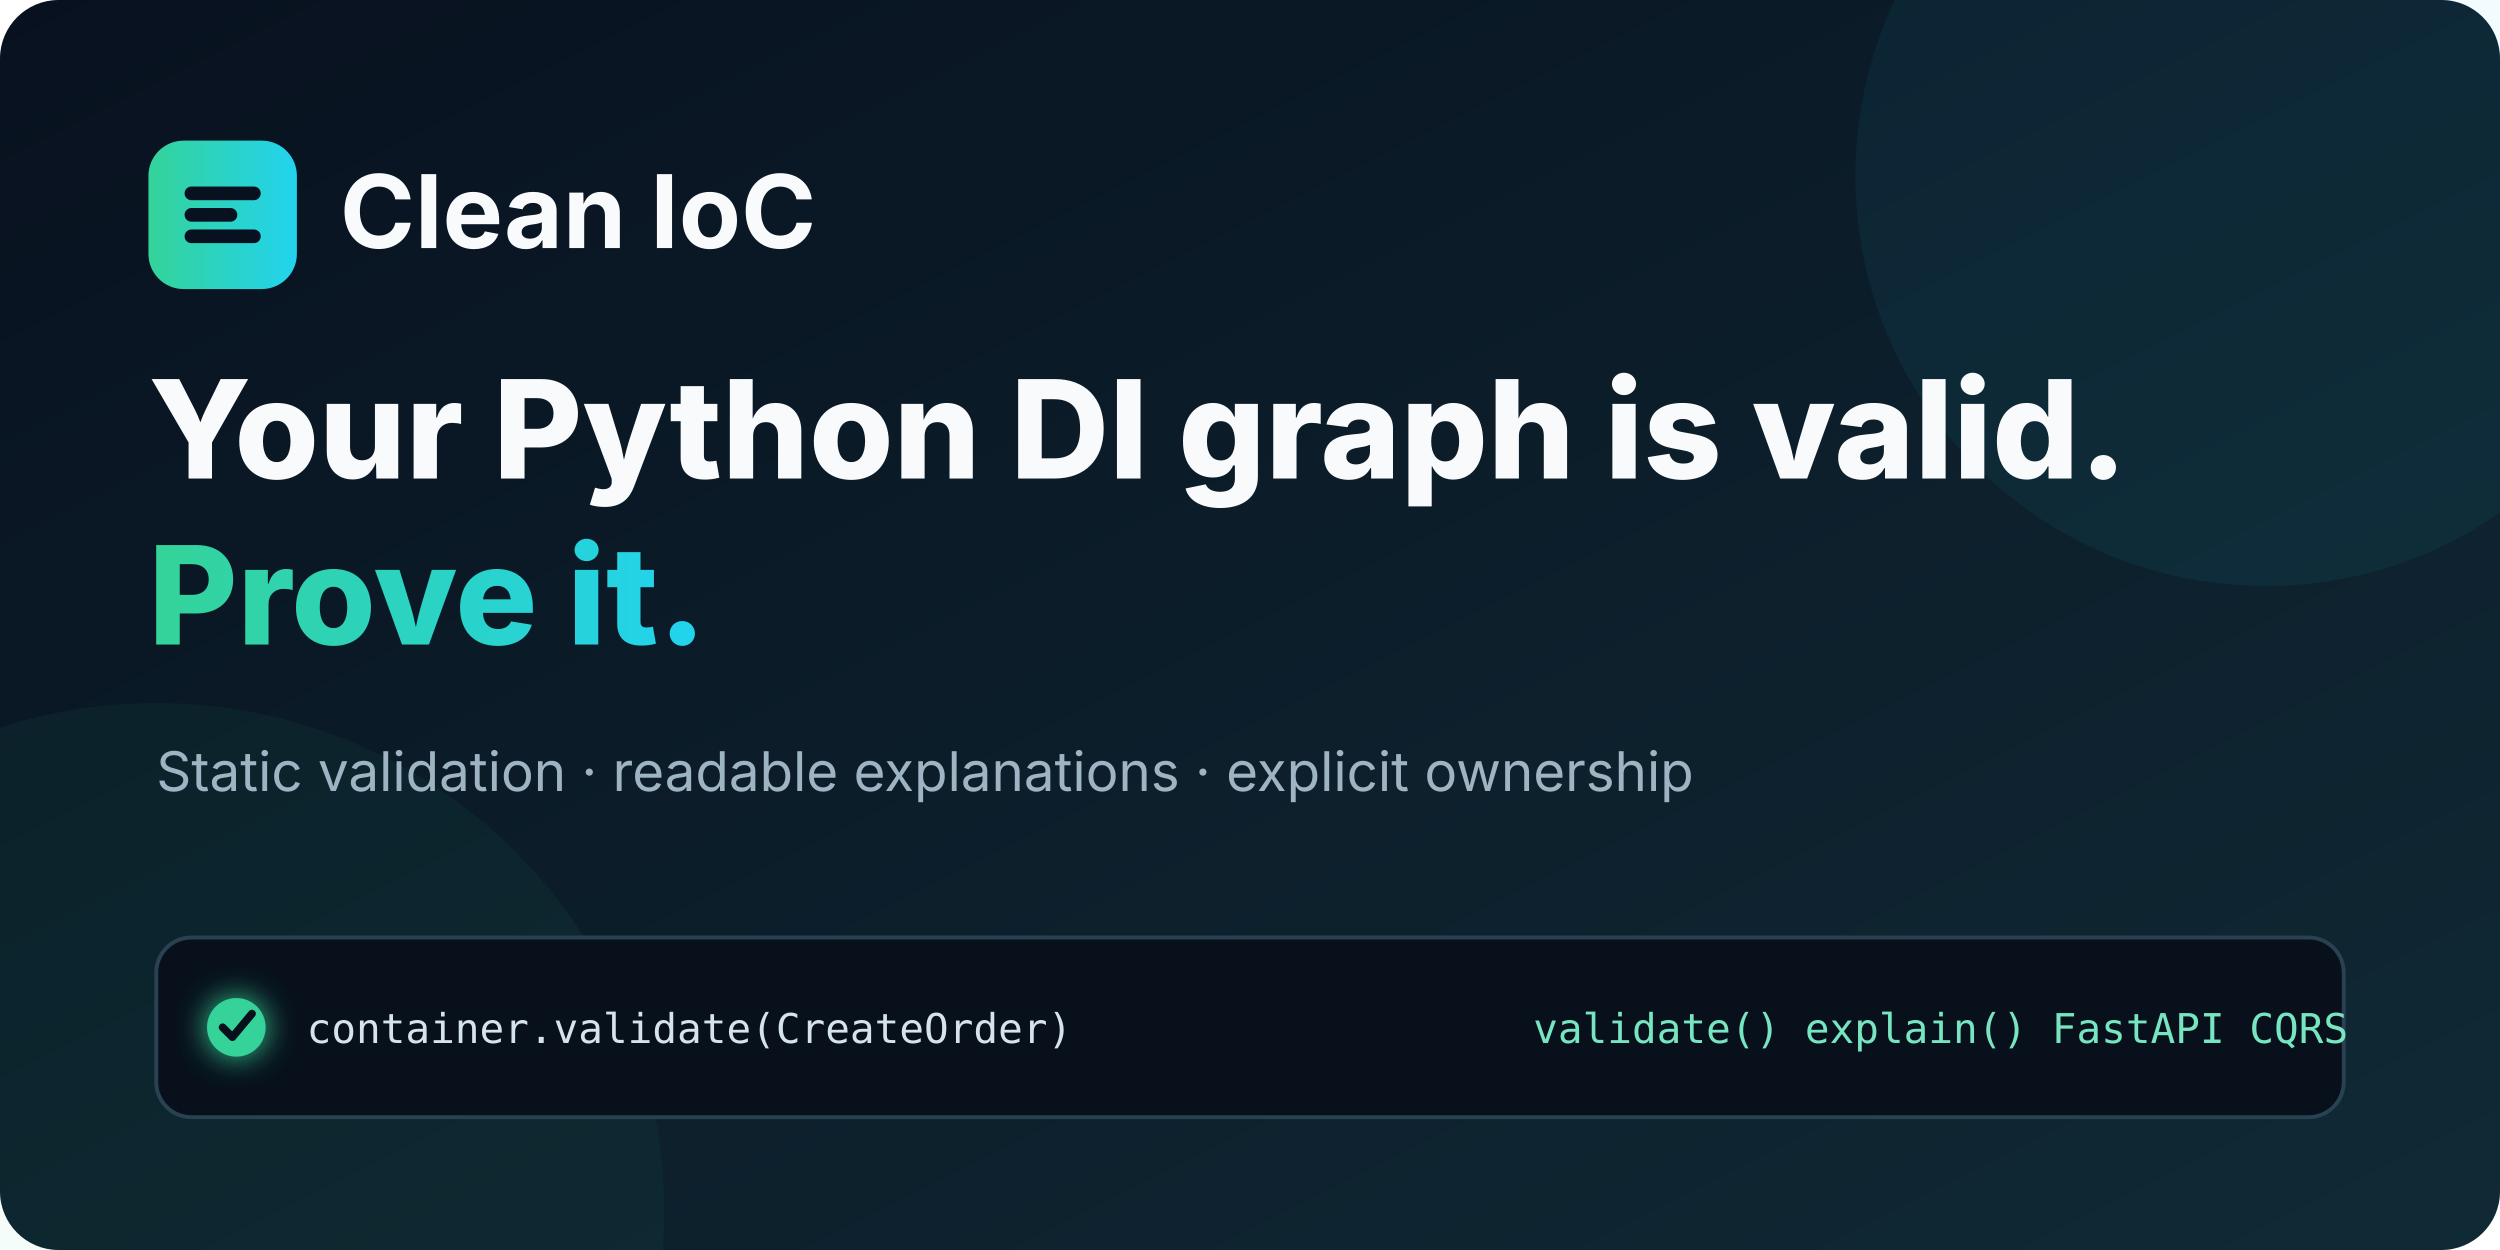
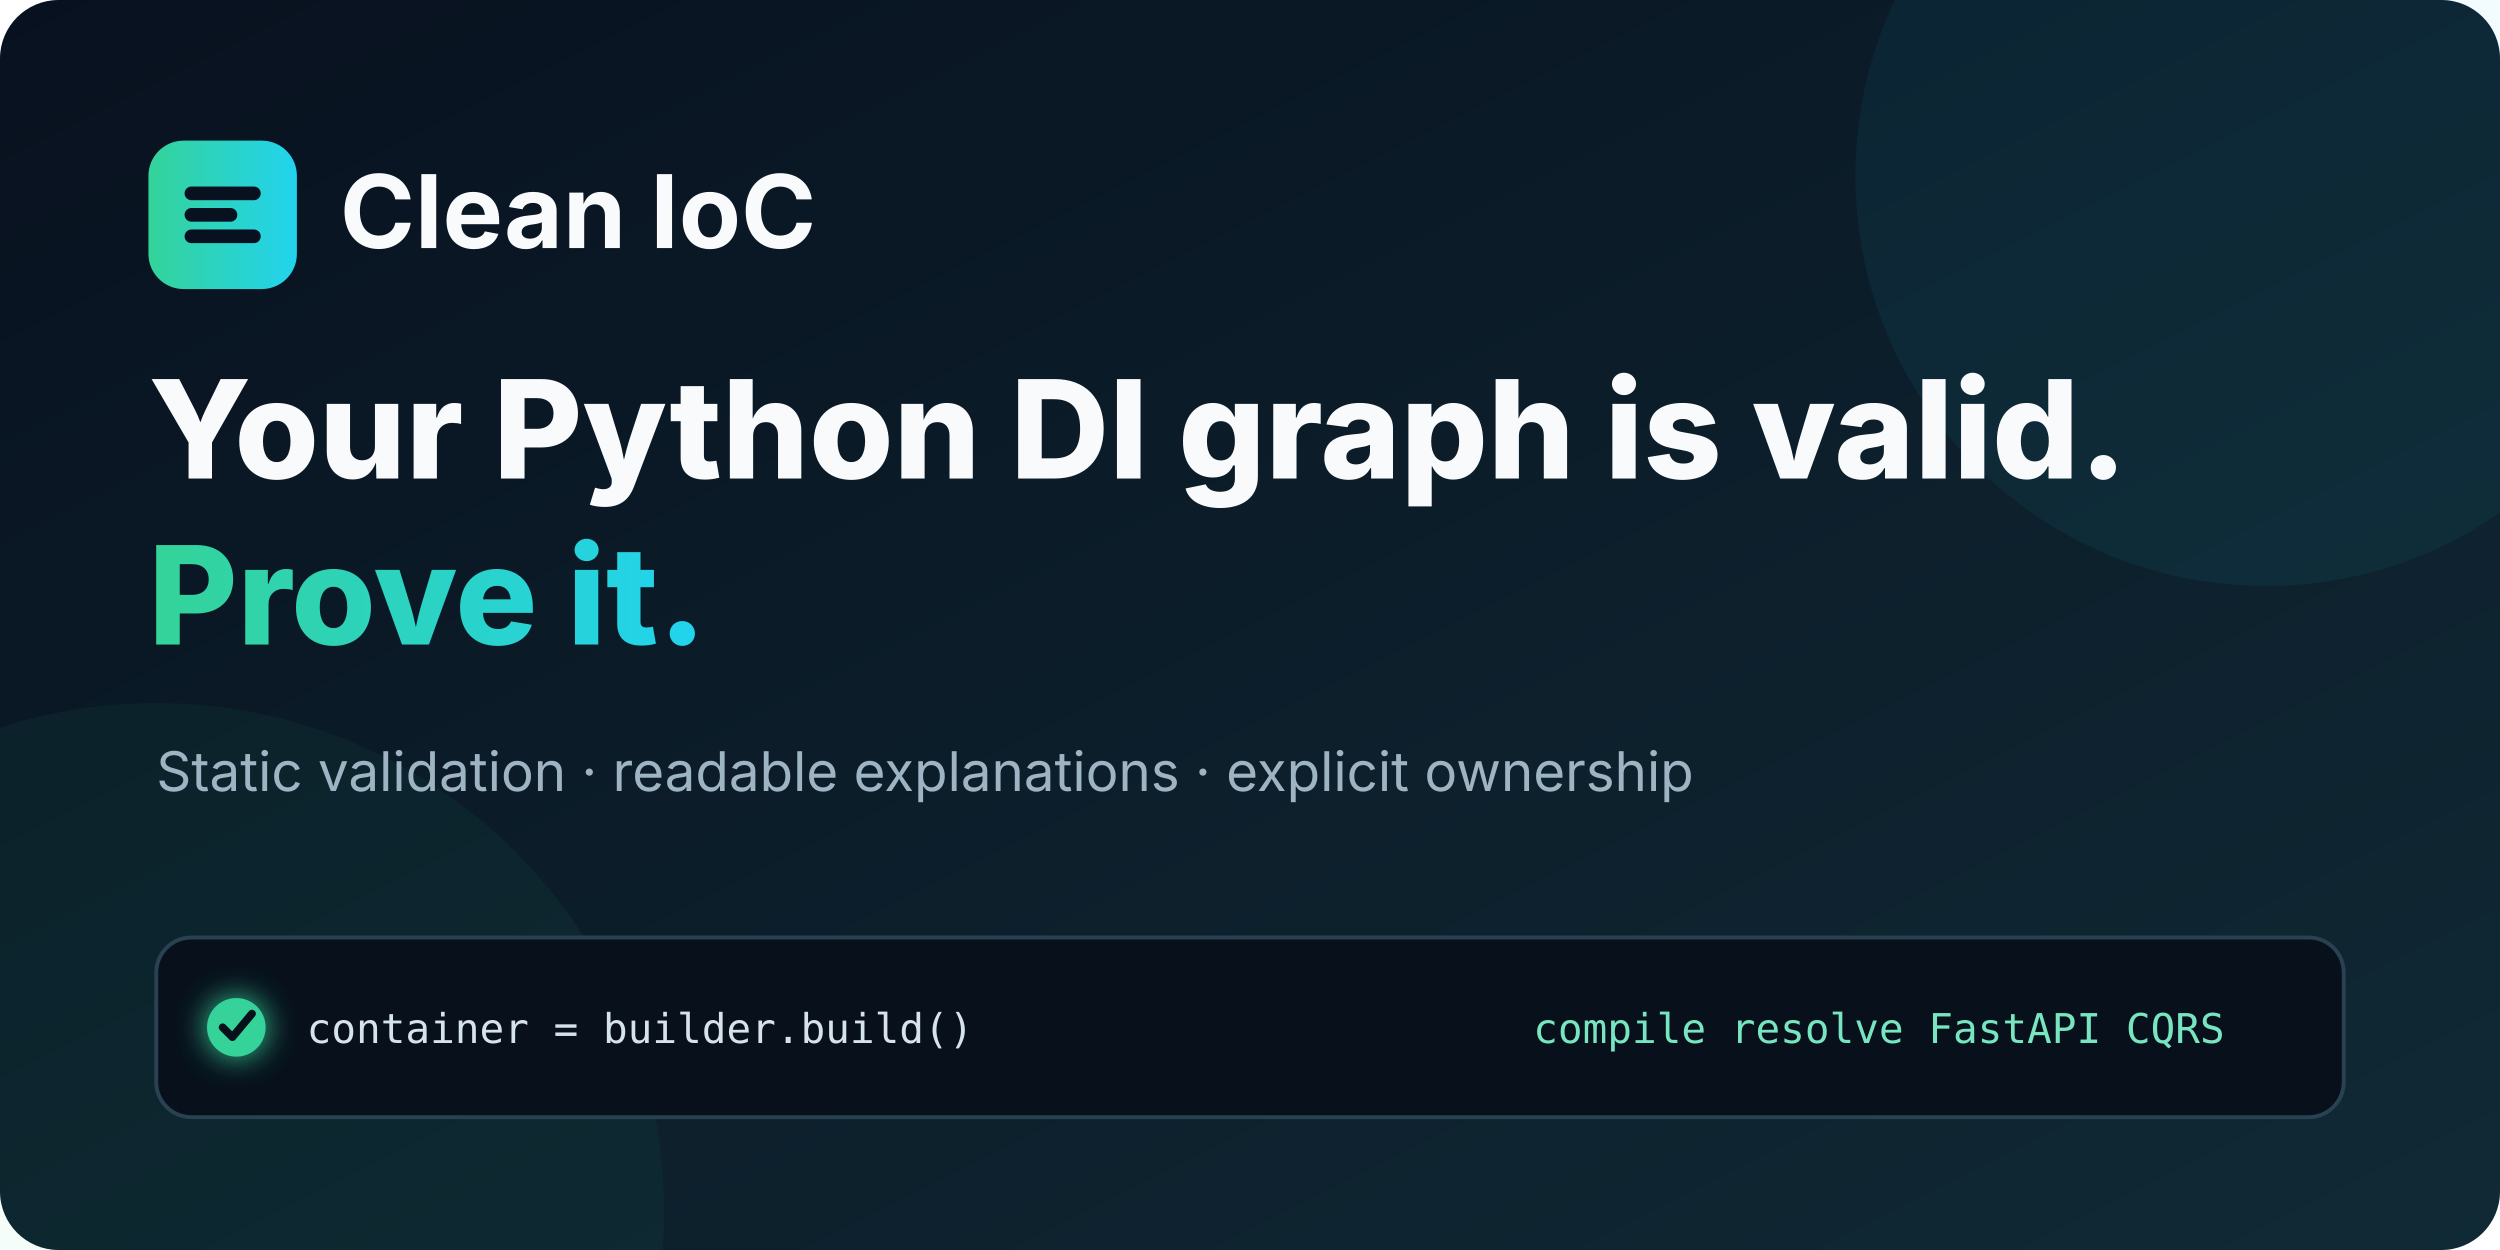
<svg xmlns="http://www.w3.org/2000/svg" width="1280" height="640" viewBox="0 0 1280 640" role="img" aria-labelledby="title desc">
  <defs>
    <linearGradient id="background" x1="0" y1="0" x2="1" y2="1">
      <stop offset="0" stop-color="#08111f" />
      <stop offset="1" stop-color="#102a35" />
    </linearGradient>
    <linearGradient id="accent" x1="0" y1="0" x2="1" y2="0">
      <stop offset="0" stop-color="#34d399" />
      <stop offset="1" stop-color="#22d3ee" />
    </linearGradient>
    <filter id="glow" x="-50%" y="-50%" width="200%" height="200%">
      <feGaussianBlur stdDeviation="8" result="blur" />
      <feMerge>
        <feMergeNode in="blur" />
        <feMergeNode in="SourceGraphic" />
      </feMerge>
    </filter>
  </defs>
  <rect width="1280" height="640" rx="30" fill="url(#background)" />
  <circle cx="1160" cy="90" r="210" fill="#22d3ee" opacity="0.06" />
  <circle cx="80" cy="620" r="260" fill="#34d399" opacity="0.05" />
  <g transform="translate(76 72)">
    <rect x="0" y="0" width="76" height="76" rx="18" fill="url(#accent)" />
    <path d="M22 27h32M22 38h20M22 49h32" stroke="#08111f" stroke-width="7" stroke-linecap="round" />
    <text x="98" y="55" fill="#f8fafc" font-family="Inter, ui-sans-serif, system-ui, sans-serif" font-size="52" font-weight="750">Clean IoC</text>
  </g>
  <text x="76" y="245" fill="#f8fafc" font-family="Inter, ui-sans-serif, system-ui, sans-serif" font-size="70" font-weight="760">Your Python DI graph is valid.</text>
  <text x="76" y="330" fill="url(#accent)" font-family="Inter, ui-sans-serif, system-ui, sans-serif" font-size="70" font-weight="760">Prove it.</text>
  <text x="80" y="405" fill="#9fb4c3" font-family="Inter, ui-sans-serif, system-ui, sans-serif" font-size="28">Static validation · readable explanations · explicit ownership</text>
  <g transform="translate(80 480)" font-family="ui-monospace, SFMono-Regular, Menlo, monospace" font-size="21">
    <rect width="1120" height="92" rx="18" fill="#07101b" stroke="#294252" stroke-width="2" />
    <circle cx="41" cy="46" r="15" fill="#34d399" filter="url(#glow)" />
    <path d="M34 46l5 5 10-12" fill="none" stroke="#07101b" stroke-width="4" stroke-linecap="round" stroke-linejoin="round" />
-     <text x="77" y="54" fill="#d6e3ea">container.validate(CreateOrder)</text>
-     <text x="705" y="54" fill="#78e5c1">validate()  explain()  FastAPI  CQRS</text>
+     <text x="77" y="54" fill="#d6e3ea">container = builder.build()</text>
+     <text x="705" y="54" fill="#78e5c1">compile  resolve  FastAPI  CQRS</text>
  </g>
</svg>
